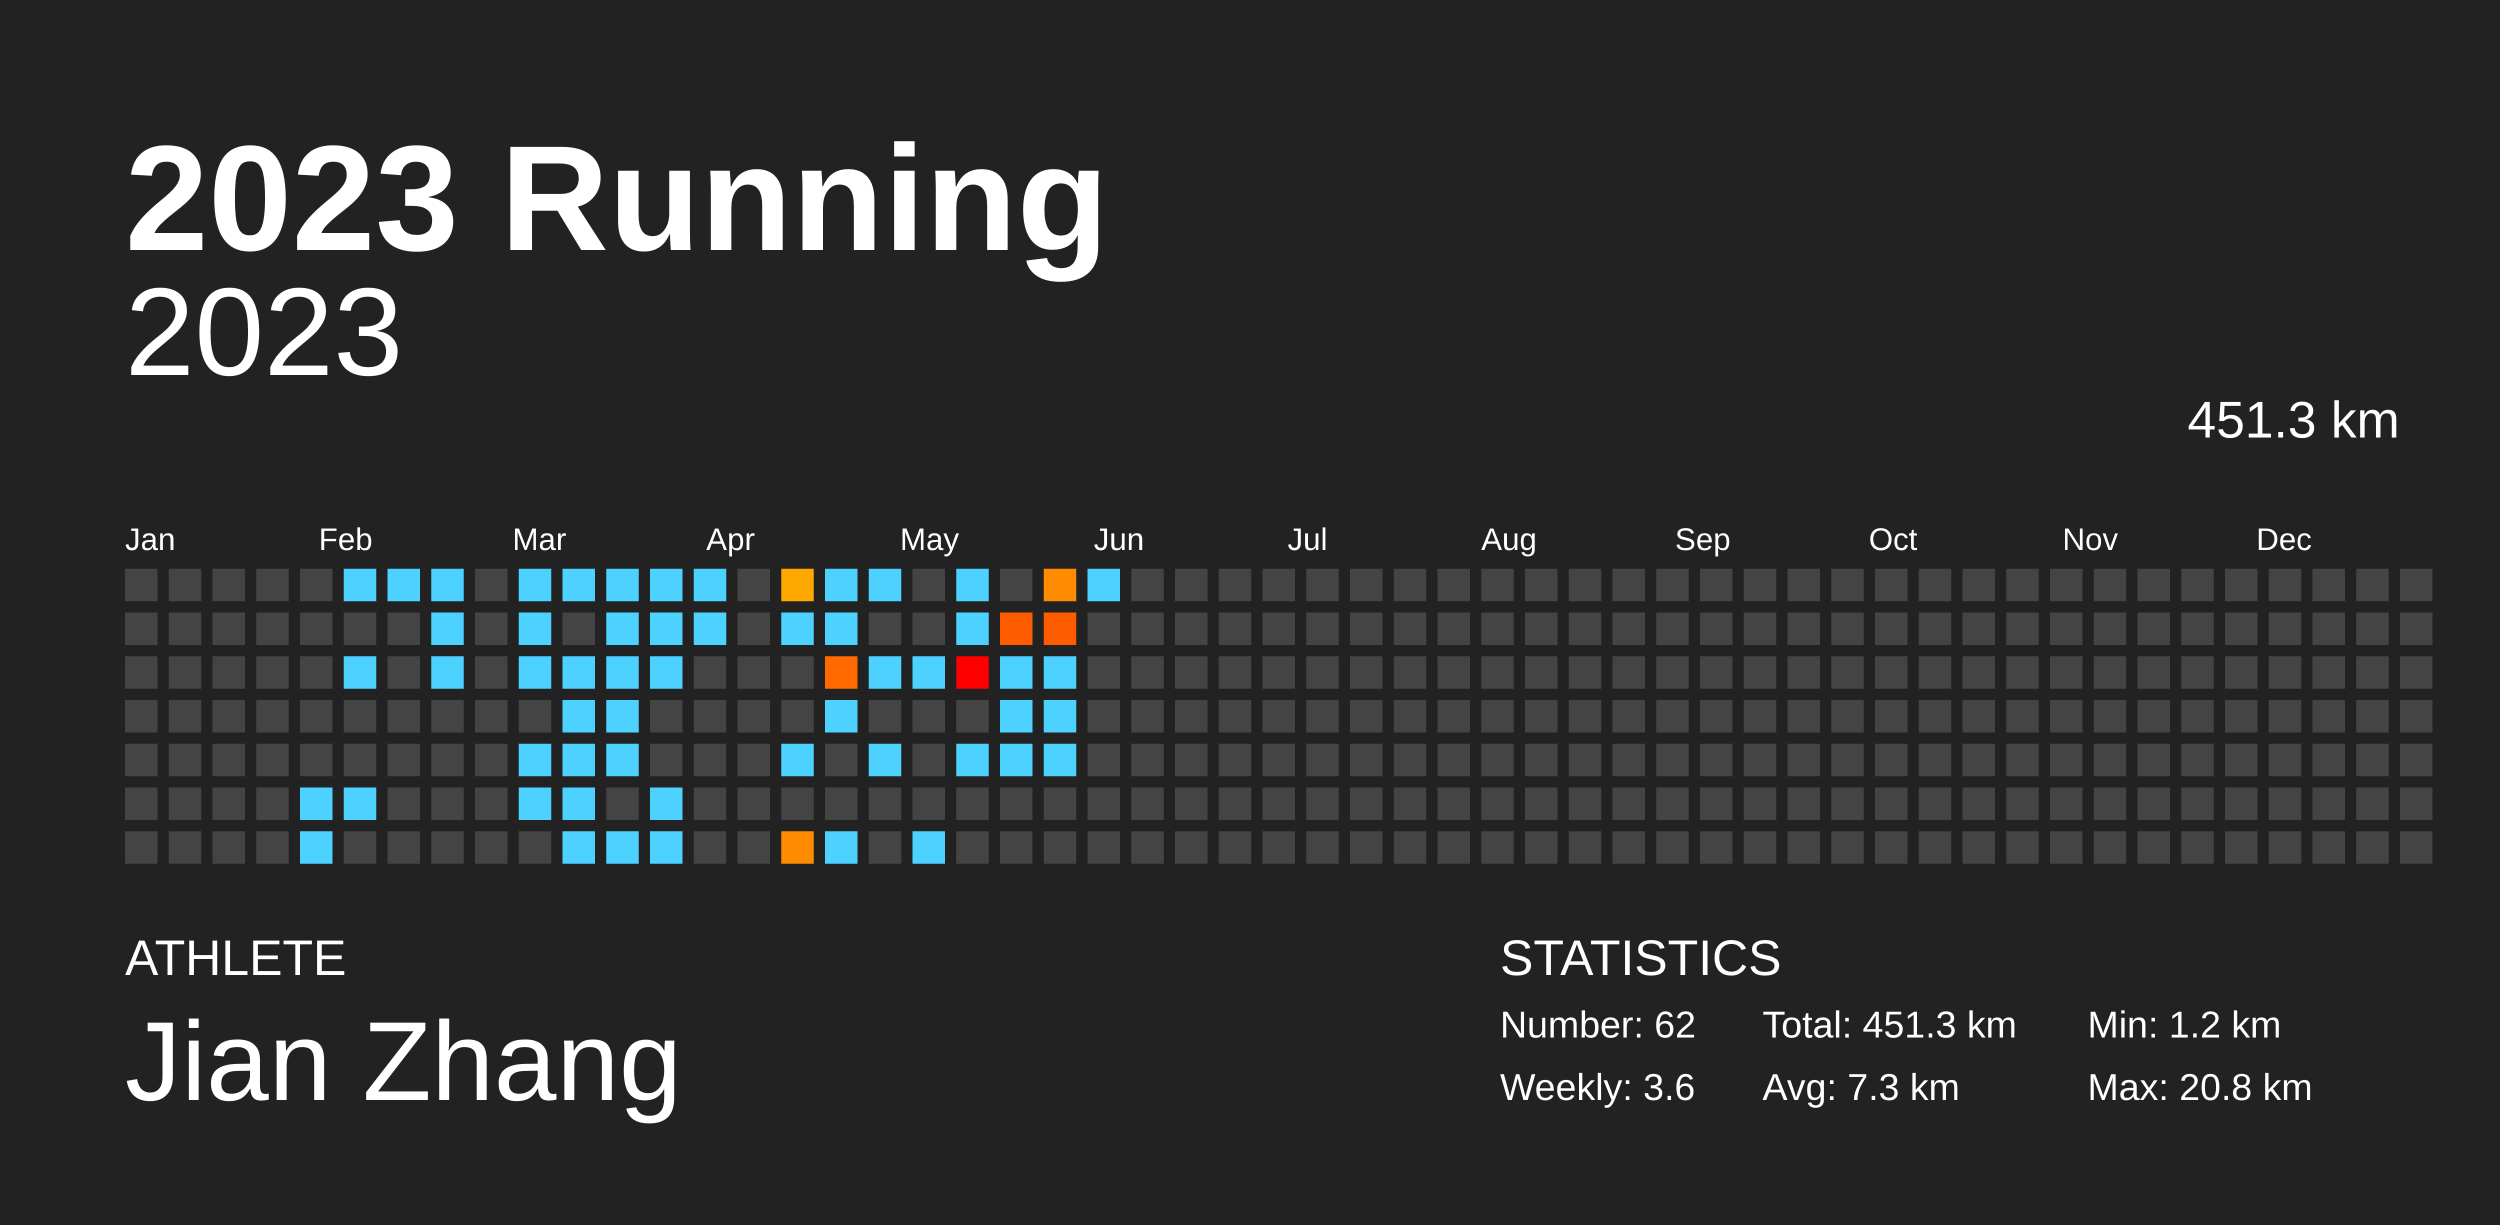
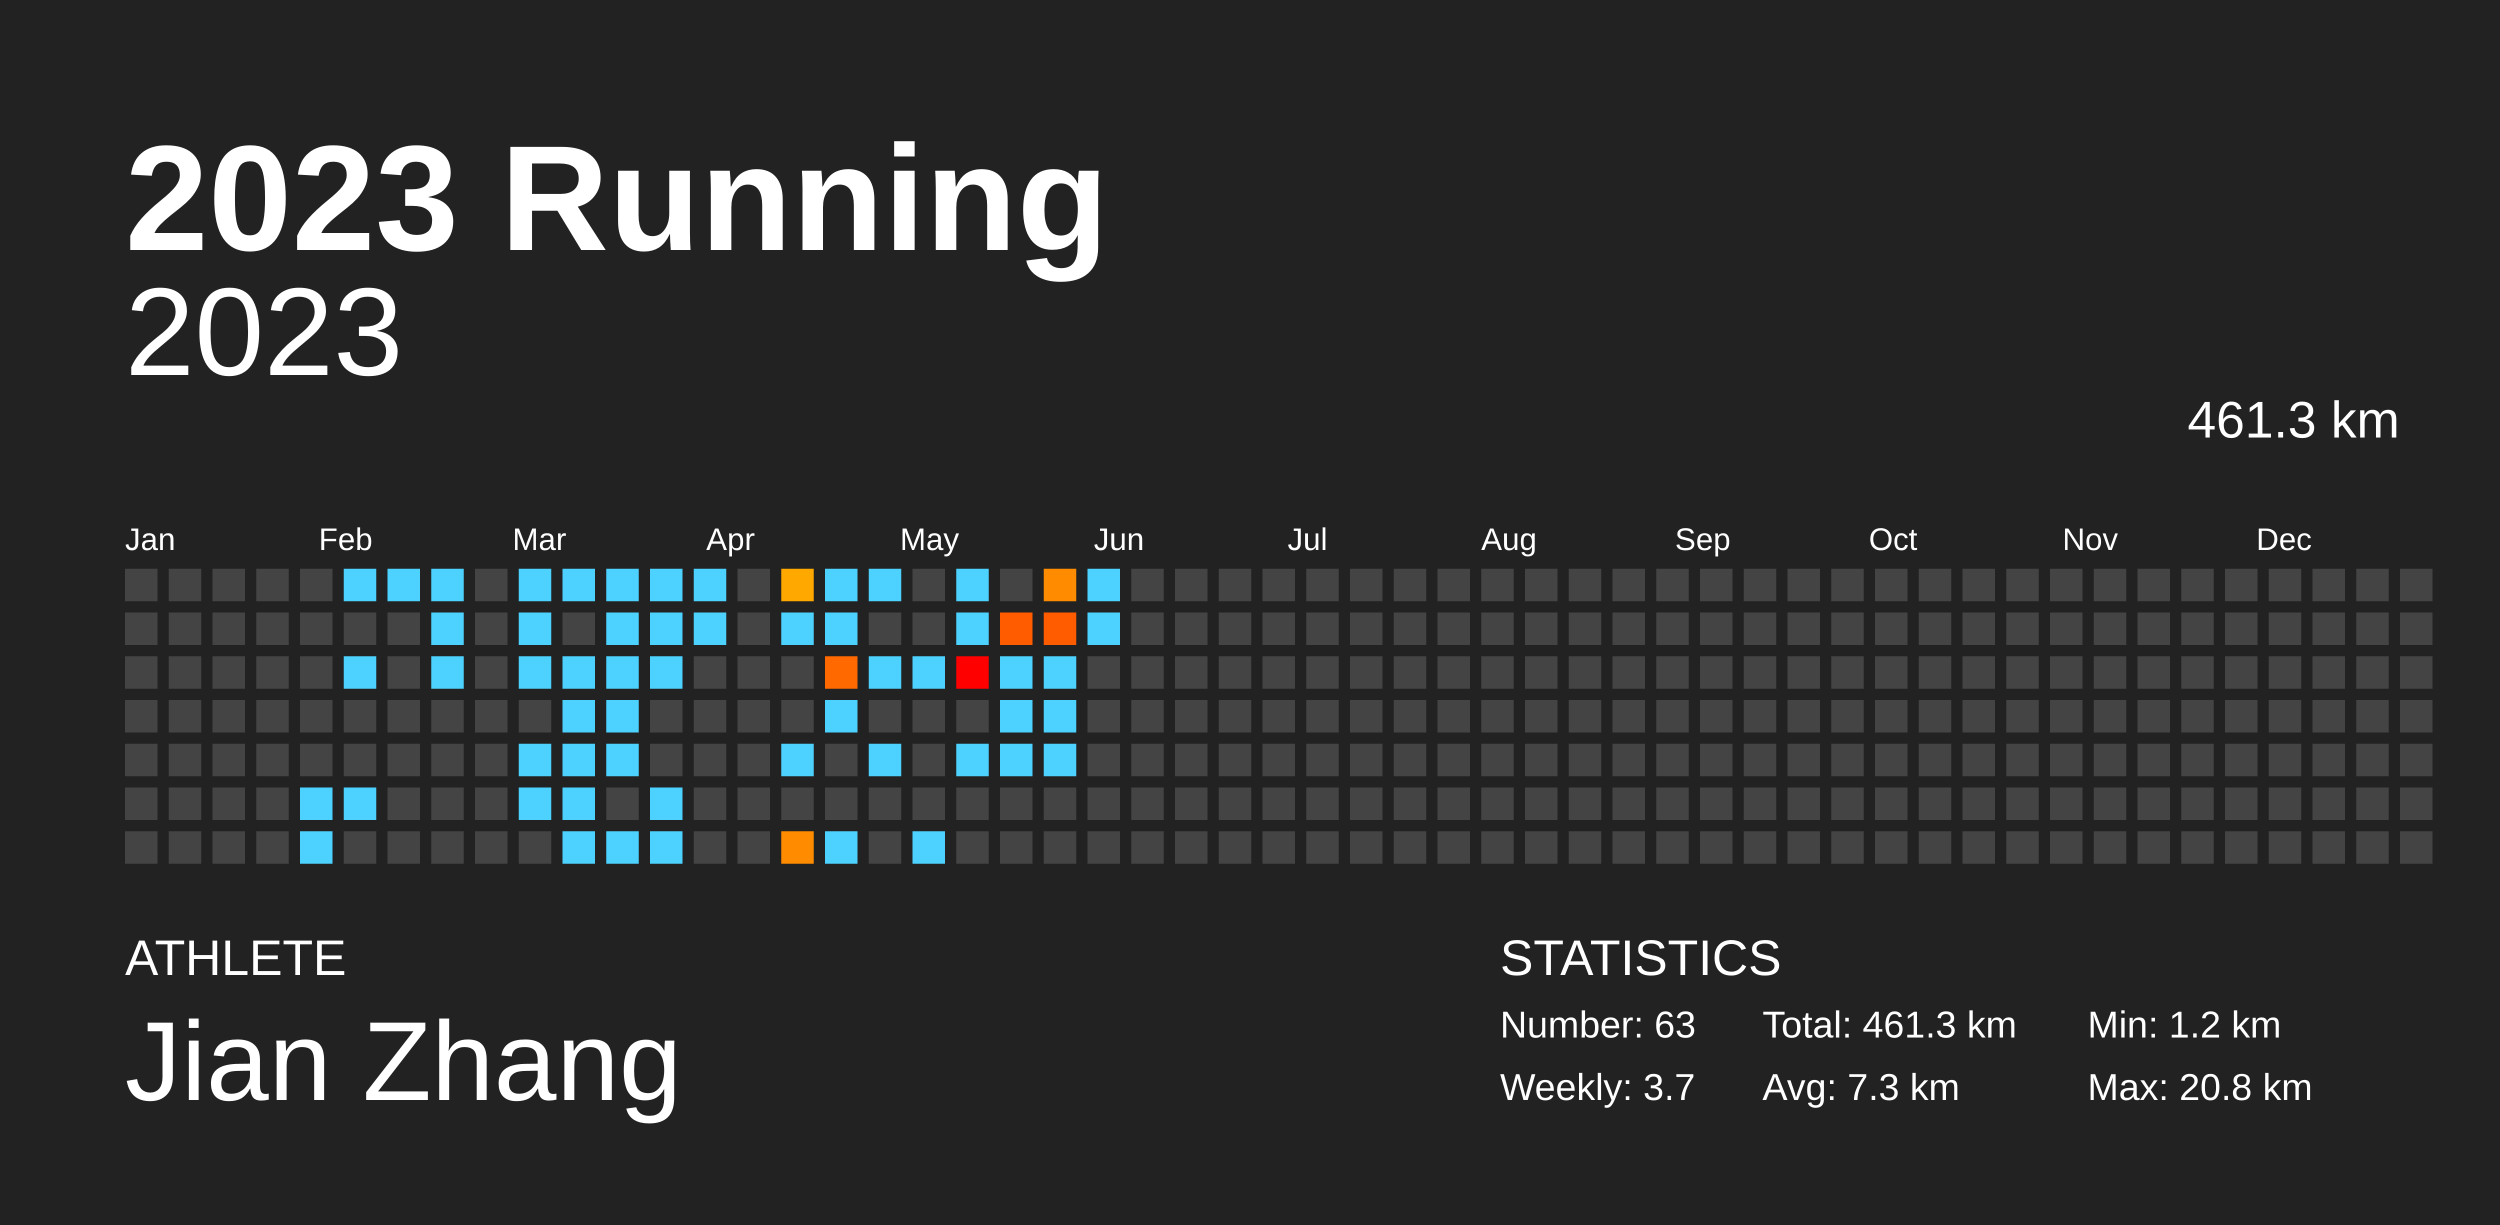
<svg xmlns="http://www.w3.org/2000/svg" baseProfile="full" height="98mm" version="1.1" viewBox="0,0,200,98" width="200mm">
  <defs />
  <rect fill="#222222" height="98" width="200" x="0" y="0" />
  <text fill="#FFFFFF" style="font-size:12px; font-family:Arial; font-weight:bold;" x="10" y="20">2023 Running</text>
  <text fill="#FFFFFF" style="font-size:4px; font-family:Arial" x="10" y="78">ATHLETE</text>
  <text fill="#FFFFFF" style="font-size:9px; font-family:Arial" x="10" y="88">Jian Zhang</text>
  <text fill="#FFFFFF" style="font-size:4px; font-family:Arial" x="120" y="78">STATISTICS</text>
-   <text fill="#FFFFFF" style="font-size:3px; font-family:Arial" x="120" y="83">Number: 62</text>
-   <text fill="#FFFFFF" style="font-size:3px; font-family:Arial" x="120" y="88">Weekly: 3.6</text>
-   <text fill="#FFFFFF" style="font-size:3px; font-family:Arial" x="141" y="83">Total: 451.3 km</text>
+   <text fill="#FFFFFF" style="font-size:3px; font-family:Arial" x="120" y="83">Number: 63</text>
+   <text fill="#FFFFFF" style="font-size:3px; font-family:Arial" x="120" y="88">Weekly: 3.7</text>
+   <text fill="#FFFFFF" style="font-size:3px; font-family:Arial" x="141" y="83">Total: 461.3 km</text>
  <text fill="#FFFFFF" style="font-size:3px; font-family:Arial" x="141" y="88">Avg: 7.3 km</text>
  <text fill="#FFFFFF" style="font-size:3px; font-family:Arial" x="167" y="83">Min: 1.2 km</text>
  <text fill="#FFFFFF" style="font-size:3px; font-family:Arial" x="167" y="88">Max: 20.8 km</text>
  <text alignment-baseline="hanging" fill="#FFFFFF" style="font-size:10.0px; font-family:Arial;" x="10" y="30">2023</text>
-   <text alignment-baseline="hanging" fill="#FFFFFF" style="font-size:4.125px; font-family:Arial;" x="175" y="35">451.3 km</text>
+   <text alignment-baseline="hanging" fill="#FFFFFF" style="font-size:4.125px; font-family:Arial;" x="175" y="35">461.3 km</text>
  <text fill="#FFFFFF" style="font-size:2.5px; font-family:Arial" x="10.0" y="44">Jan</text>
  <text fill="#FFFFFF" style="font-size:2.5px; font-family:Arial" x="25.5" y="44">Feb</text>
  <text fill="#FFFFFF" style="font-size:2.5px; font-family:Arial" x="41.0" y="44">Mar</text>
  <text fill="#FFFFFF" style="font-size:2.5px; font-family:Arial" x="56.5" y="44">Apr</text>
  <text fill="#FFFFFF" style="font-size:2.5px; font-family:Arial" x="72.0" y="44">May</text>
  <text fill="#FFFFFF" style="font-size:2.5px; font-family:Arial" x="87.5" y="44">Jun</text>
  <text fill="#FFFFFF" style="font-size:2.5px; font-family:Arial" x="103.0" y="44">Jul</text>
  <text fill="#FFFFFF" style="font-size:2.5px; font-family:Arial" x="118.5" y="44">Aug</text>
  <text fill="#FFFFFF" style="font-size:2.5px; font-family:Arial" x="134.0" y="44">Sep</text>
  <text fill="#FFFFFF" style="font-size:2.5px; font-family:Arial" x="149.5" y="44">Oct</text>
  <text fill="#FFFFFF" style="font-size:2.5px; font-family:Arial" x="165.0" y="44">Nov</text>
  <text fill="#FFFFFF" style="font-size:2.5px; font-family:Arial" x="180.5" y="44">Dec</text>
  <rect fill="#444444" height="2.6" width="2.6" x="10.0" y="45.5" />
  <rect fill="#444444" height="2.6" width="2.6" x="10.0" y="49.0" />
  <rect fill="#444444" height="2.6" width="2.6" x="10.0" y="52.5" />
  <rect fill="#444444" height="2.6" width="2.6" x="10.0" y="56.0" />
  <rect fill="#444444" height="2.6" width="2.6" x="10.0" y="59.5" />
  <rect fill="#444444" height="2.6" width="2.6" x="10.0" y="63.0" />
  <rect fill="#444444" height="2.6" width="2.6" x="10.0" y="66.5" />
  <rect fill="#444444" height="2.6" width="2.6" x="13.5" y="45.5" />
  <rect fill="#444444" height="2.6" width="2.6" x="13.5" y="49.0" />
  <rect fill="#444444" height="2.6" width="2.6" x="13.5" y="52.5" />
  <rect fill="#444444" height="2.6" width="2.6" x="13.5" y="56.0" />
  <rect fill="#444444" height="2.6" width="2.6" x="13.5" y="59.5" />
  <rect fill="#444444" height="2.6" width="2.6" x="13.5" y="63.0" />
  <rect fill="#444444" height="2.6" width="2.6" x="13.5" y="66.5" />
  <rect fill="#444444" height="2.6" width="2.6" x="17.0" y="45.5" />
  <rect fill="#444444" height="2.6" width="2.6" x="17.0" y="49.0" />
  <rect fill="#444444" height="2.6" width="2.6" x="17.0" y="52.5" />
  <rect fill="#444444" height="2.6" width="2.6" x="17.0" y="56.0" />
  <rect fill="#444444" height="2.6" width="2.6" x="17.0" y="59.5" />
  <rect fill="#444444" height="2.6" width="2.6" x="17.0" y="63.0" />
  <rect fill="#444444" height="2.6" width="2.6" x="17.0" y="66.5" />
  <rect fill="#444444" height="2.6" width="2.6" x="20.5" y="45.5" />
  <rect fill="#444444" height="2.6" width="2.6" x="20.5" y="49.0" />
  <rect fill="#444444" height="2.6" width="2.6" x="20.5" y="52.5" />
  <rect fill="#444444" height="2.6" width="2.6" x="20.5" y="56.0" />
  <rect fill="#444444" height="2.6" width="2.6" x="20.5" y="59.5" />
  <rect fill="#444444" height="2.6" width="2.6" x="20.5" y="63.0" />
  <rect fill="#444444" height="2.6" width="2.6" x="20.5" y="66.5" />
  <rect fill="#444444" height="2.6" width="2.6" x="24.0" y="45.5" />
  <rect fill="#444444" height="2.6" width="2.6" x="24.0" y="49.0" />
  <rect fill="#444444" height="2.6" width="2.6" x="24.0" y="52.5" />
  <rect fill="#444444" height="2.6" width="2.6" x="24.0" y="56.0" />
  <rect fill="#444444" height="2.6" width="2.6" x="24.0" y="59.5" />
  <rect fill="#4dd2ff" height="2.6" width="2.6" x="24.0" y="63.0" />
  <rect fill="#4dd2ff" height="2.6" width="2.6" x="24.0" y="66.5" />
  <rect fill="#4dd2ff" height="2.6" width="2.6" x="27.5" y="45.5" />
  <rect fill="#444444" height="2.6" width="2.6" x="27.5" y="49.0" />
  <rect fill="#4dd2ff" height="2.6" width="2.6" x="27.5" y="52.5" />
  <rect fill="#444444" height="2.6" width="2.6" x="27.5" y="56.0" />
  <rect fill="#444444" height="2.6" width="2.6" x="27.5" y="59.5" />
  <rect fill="#4dd2ff" height="2.6" width="2.6" x="27.5" y="63.0" />
  <rect fill="#444444" height="2.6" width="2.6" x="27.5" y="66.5" />
  <rect fill="#4dd2ff" height="2.6" width="2.6" x="31.0" y="45.5" />
  <rect fill="#444444" height="2.6" width="2.6" x="31.0" y="49.0" />
  <rect fill="#444444" height="2.6" width="2.6" x="31.0" y="52.5" />
  <rect fill="#444444" height="2.6" width="2.6" x="31.0" y="56.0" />
  <rect fill="#444444" height="2.6" width="2.6" x="31.0" y="59.5" />
  <rect fill="#444444" height="2.6" width="2.6" x="31.0" y="63.0" />
  <rect fill="#444444" height="2.6" width="2.6" x="31.0" y="66.5" />
  <rect fill="#4dd2ff" height="2.6" width="2.6" x="34.5" y="45.5" />
  <rect fill="#4dd2ff" height="2.6" width="2.6" x="34.5" y="49.0" />
  <rect fill="#4dd2ff" height="2.6" width="2.6" x="34.5" y="52.5" />
  <rect fill="#444444" height="2.6" width="2.6" x="34.5" y="56.0" />
  <rect fill="#444444" height="2.6" width="2.6" x="34.5" y="59.5" />
  <rect fill="#444444" height="2.6" width="2.6" x="34.5" y="63.0" />
  <rect fill="#444444" height="2.6" width="2.6" x="34.5" y="66.5" />
  <rect fill="#444444" height="2.6" width="2.6" x="38.0" y="45.5" />
  <rect fill="#444444" height="2.6" width="2.6" x="38.0" y="49.0" />
  <rect fill="#444444" height="2.6" width="2.6" x="38.0" y="52.5" />
  <rect fill="#444444" height="2.6" width="2.6" x="38.0" y="56.0" />
  <rect fill="#444444" height="2.6" width="2.6" x="38.0" y="59.5" />
  <rect fill="#444444" height="2.6" width="2.6" x="38.0" y="63.0" />
  <rect fill="#444444" height="2.6" width="2.6" x="38.0" y="66.5" />
  <rect fill="#4dd2ff" height="2.6" width="2.6" x="41.5" y="45.5" />
  <rect fill="#4dd2ff" height="2.6" width="2.6" x="41.5" y="49.0" />
  <rect fill="#4dd2ff" height="2.6" width="2.6" x="41.5" y="52.5" />
  <rect fill="#444444" height="2.6" width="2.6" x="41.5" y="56.0" />
  <rect fill="#4dd2ff" height="2.6" width="2.6" x="41.5" y="59.5" />
  <rect fill="#4dd2ff" height="2.6" width="2.6" x="41.5" y="63.0" />
  <rect fill="#444444" height="2.6" width="2.6" x="41.5" y="66.5" />
  <rect fill="#4dd2ff" height="2.6" width="2.6" x="45.0" y="45.5" />
  <rect fill="#444444" height="2.6" width="2.6" x="45.0" y="49.0" />
  <rect fill="#4dd2ff" height="2.6" width="2.6" x="45.0" y="52.5" />
  <rect fill="#4dd2ff" height="2.6" width="2.6" x="45.0" y="56.0" />
  <rect fill="#4dd2ff" height="2.6" width="2.6" x="45.0" y="59.5" />
  <rect fill="#4dd2ff" height="2.6" width="2.6" x="45.0" y="63.0" />
  <rect fill="#4dd2ff" height="2.6" width="2.6" x="45.0" y="66.5" />
  <rect fill="#4dd2ff" height="2.6" width="2.6" x="48.5" y="45.5" />
  <rect fill="#4dd2ff" height="2.6" width="2.6" x="48.5" y="49.0" />
  <rect fill="#4dd2ff" height="2.6" width="2.6" x="48.5" y="52.5" />
  <rect fill="#4dd2ff" height="2.6" width="2.6" x="48.5" y="56.0" />
  <rect fill="#4dd2ff" height="2.6" width="2.6" x="48.5" y="59.5" />
  <rect fill="#444444" height="2.6" width="2.6" x="48.5" y="63.0" />
  <rect fill="#4dd2ff" height="2.6" width="2.6" x="48.5" y="66.5" />
  <rect fill="#4dd2ff" height="2.6" width="2.6" x="52.0" y="45.5" />
  <rect fill="#4dd2ff" height="2.6" width="2.6" x="52.0" y="49.0" />
  <rect fill="#4dd2ff" height="2.6" width="2.6" x="52.0" y="52.5" />
  <rect fill="#444444" height="2.6" width="2.6" x="52.0" y="56.0" />
  <rect fill="#444444" height="2.6" width="2.6" x="52.0" y="59.5" />
  <rect fill="#4dd2ff" height="2.6" width="2.6" x="52.0" y="63.0" />
  <rect fill="#4dd2ff" height="2.6" width="2.6" x="52.0" y="66.5" />
  <rect fill="#4dd2ff" height="2.6" width="2.6" x="55.5" y="45.5" />
  <rect fill="#4dd2ff" height="2.6" width="2.6" x="55.5" y="49.0" />
  <rect fill="#444444" height="2.6" width="2.6" x="55.5" y="52.5" />
  <rect fill="#444444" height="2.6" width="2.6" x="55.5" y="56.0" />
  <rect fill="#444444" height="2.6" width="2.6" x="55.5" y="59.5" />
  <rect fill="#444444" height="2.6" width="2.6" x="55.5" y="63.0" />
  <rect fill="#444444" height="2.6" width="2.6" x="55.5" y="66.5" />
  <rect fill="#444444" height="2.6" width="2.6" x="59.0" y="45.5" />
  <rect fill="#444444" height="2.6" width="2.6" x="59.0" y="49.0" />
  <rect fill="#444444" height="2.6" width="2.6" x="59.0" y="52.5" />
  <rect fill="#444444" height="2.6" width="2.6" x="59.0" y="56.0" />
  <rect fill="#444444" height="2.6" width="2.6" x="59.0" y="59.5" />
  <rect fill="#444444" height="2.6" width="2.6" x="59.0" y="63.0" />
  <rect fill="#444444" height="2.6" width="2.6" x="59.0" y="66.5" />
  <rect fill="#ffa800" height="2.6" width="2.6" x="62.5" y="45.5" />
  <rect fill="#4dd2ff" height="2.6" width="2.6" x="62.5" y="49.0" />
  <rect fill="#444444" height="2.6" width="2.6" x="62.5" y="52.5" />
  <rect fill="#444444" height="2.6" width="2.6" x="62.5" y="56.0" />
  <rect fill="#4dd2ff" height="2.6" width="2.6" x="62.5" y="59.5" />
  <rect fill="#444444" height="2.6" width="2.6" x="62.5" y="63.0" />
  <rect fill="#ff8c00" height="2.6" width="2.6" x="62.5" y="66.5" />
  <rect fill="#4dd2ff" height="2.6" width="2.6" x="66.0" y="45.5" />
  <rect fill="#4dd2ff" height="2.6" width="2.6" x="66.0" y="49.0" />
  <rect fill="#ff6900" height="2.6" width="2.6" x="66.0" y="52.5" />
  <rect fill="#4dd2ff" height="2.6" width="2.6" x="66.0" y="56.0" />
  <rect fill="#444444" height="2.6" width="2.6" x="66.0" y="59.5" />
  <rect fill="#444444" height="2.6" width="2.6" x="66.0" y="63.0" />
  <rect fill="#4dd2ff" height="2.6" width="2.6" x="66.0" y="66.5" />
  <rect fill="#4dd2ff" height="2.6" width="2.6" x="69.5" y="45.5" />
  <rect fill="#444444" height="2.6" width="2.6" x="69.5" y="49.0" />
  <rect fill="#4dd2ff" height="2.6" width="2.6" x="69.5" y="52.5" />
  <rect fill="#444444" height="2.6" width="2.6" x="69.5" y="56.0" />
  <rect fill="#4dd2ff" height="2.6" width="2.6" x="69.5" y="59.5" />
  <rect fill="#444444" height="2.6" width="2.6" x="69.5" y="63.0" />
  <rect fill="#444444" height="2.6" width="2.6" x="69.5" y="66.5" />
  <rect fill="#444444" height="2.6" width="2.6" x="73.0" y="45.5" />
  <rect fill="#444444" height="2.6" width="2.6" x="73.0" y="49.0" />
  <rect fill="#4dd2ff" height="2.6" width="2.6" x="73.0" y="52.5" />
  <rect fill="#444444" height="2.6" width="2.6" x="73.0" y="56.0" />
  <rect fill="#444444" height="2.6" width="2.6" x="73.0" y="59.5" />
  <rect fill="#444444" height="2.6" width="2.6" x="73.0" y="63.0" />
  <rect fill="#4dd2ff" height="2.6" width="2.6" x="73.0" y="66.5" />
  <rect fill="#4dd2ff" height="2.6" width="2.6" x="76.5" y="45.5" />
  <rect fill="#4dd2ff" height="2.6" width="2.6" x="76.5" y="49.0" />
  <rect fill="red" height="2.6" width="2.6" x="76.5" y="52.5" />
  <rect fill="#444444" height="2.6" width="2.6" x="76.5" y="56.0" />
  <rect fill="#4dd2ff" height="2.6" width="2.6" x="76.5" y="59.5" />
  <rect fill="#444444" height="2.6" width="2.6" x="76.5" y="63.0" />
  <rect fill="#444444" height="2.6" width="2.6" x="76.5" y="66.5" />
  <rect fill="#444444" height="2.6" width="2.6" x="80.0" y="45.5" />
  <rect fill="#ff5c00" height="2.6" width="2.6" x="80.0" y="49.0" />
  <rect fill="#4dd2ff" height="2.6" width="2.6" x="80.0" y="52.5" />
  <rect fill="#4dd2ff" height="2.6" width="2.6" x="80.0" y="56.0" />
  <rect fill="#4dd2ff" height="2.6" width="2.6" x="80.0" y="59.5" />
  <rect fill="#444444" height="2.6" width="2.6" x="80.0" y="63.0" />
  <rect fill="#444444" height="2.6" width="2.6" x="80.0" y="66.5" />
  <rect fill="#ff8b00" height="2.6" width="2.6" x="83.5" y="45.5" />
  <rect fill="#ff5c00" height="2.6" width="2.6" x="83.5" y="49.0" />
  <rect fill="#4dd2ff" height="2.6" width="2.6" x="83.5" y="52.5" />
  <rect fill="#4dd2ff" height="2.6" width="2.6" x="83.5" y="56.0" />
  <rect fill="#4dd2ff" height="2.6" width="2.6" x="83.5" y="59.5" />
  <rect fill="#444444" height="2.6" width="2.6" x="83.5" y="63.0" />
  <rect fill="#444444" height="2.6" width="2.6" x="83.5" y="66.5" />
  <rect fill="#4dd2ff" height="2.6" width="2.6" x="87.0" y="45.5" />
-   <rect fill="#444444" height="2.6" width="2.6" x="87.0" y="49.0" />
+   <rect fill="#4dd2ff" height="2.6" width="2.6" x="87.0" y="49.0" />
  <rect fill="#444444" height="2.6" width="2.6" x="87.0" y="52.5" />
  <rect fill="#444444" height="2.6" width="2.6" x="87.0" y="56.0" />
  <rect fill="#444444" height="2.6" width="2.6" x="87.0" y="59.5" />
  <rect fill="#444444" height="2.6" width="2.6" x="87.0" y="63.0" />
  <rect fill="#444444" height="2.6" width="2.6" x="87.0" y="66.5" />
  <rect fill="#444444" height="2.6" width="2.6" x="90.5" y="45.5" />
  <rect fill="#444444" height="2.6" width="2.6" x="90.5" y="49.0" />
  <rect fill="#444444" height="2.6" width="2.6" x="90.5" y="52.5" />
  <rect fill="#444444" height="2.6" width="2.6" x="90.5" y="56.0" />
  <rect fill="#444444" height="2.6" width="2.6" x="90.5" y="59.5" />
  <rect fill="#444444" height="2.6" width="2.6" x="90.5" y="63.0" />
  <rect fill="#444444" height="2.6" width="2.6" x="90.5" y="66.5" />
  <rect fill="#444444" height="2.6" width="2.6" x="94.0" y="45.5" />
  <rect fill="#444444" height="2.6" width="2.6" x="94.0" y="49.0" />
  <rect fill="#444444" height="2.6" width="2.6" x="94.0" y="52.5" />
  <rect fill="#444444" height="2.6" width="2.6" x="94.0" y="56.0" />
  <rect fill="#444444" height="2.6" width="2.6" x="94.0" y="59.5" />
  <rect fill="#444444" height="2.6" width="2.6" x="94.0" y="63.0" />
  <rect fill="#444444" height="2.6" width="2.6" x="94.0" y="66.5" />
  <rect fill="#444444" height="2.6" width="2.6" x="97.5" y="45.5" />
  <rect fill="#444444" height="2.6" width="2.6" x="97.5" y="49.0" />
  <rect fill="#444444" height="2.6" width="2.6" x="97.5" y="52.5" />
  <rect fill="#444444" height="2.6" width="2.6" x="97.5" y="56.0" />
  <rect fill="#444444" height="2.6" width="2.6" x="97.5" y="59.5" />
  <rect fill="#444444" height="2.6" width="2.6" x="97.5" y="63.0" />
  <rect fill="#444444" height="2.6" width="2.6" x="97.5" y="66.5" />
  <rect fill="#444444" height="2.6" width="2.6" x="101.0" y="45.5" />
  <rect fill="#444444" height="2.6" width="2.6" x="101.0" y="49.0" />
  <rect fill="#444444" height="2.6" width="2.6" x="101.0" y="52.5" />
  <rect fill="#444444" height="2.6" width="2.6" x="101.0" y="56.0" />
  <rect fill="#444444" height="2.6" width="2.6" x="101.0" y="59.5" />
  <rect fill="#444444" height="2.6" width="2.6" x="101.0" y="63.0" />
  <rect fill="#444444" height="2.6" width="2.6" x="101.0" y="66.5" />
  <rect fill="#444444" height="2.6" width="2.6" x="104.5" y="45.5" />
  <rect fill="#444444" height="2.6" width="2.6" x="104.5" y="49.0" />
  <rect fill="#444444" height="2.6" width="2.6" x="104.5" y="52.5" />
  <rect fill="#444444" height="2.6" width="2.6" x="104.5" y="56.0" />
  <rect fill="#444444" height="2.6" width="2.6" x="104.5" y="59.5" />
  <rect fill="#444444" height="2.6" width="2.6" x="104.5" y="63.0" />
  <rect fill="#444444" height="2.6" width="2.6" x="104.5" y="66.5" />
  <rect fill="#444444" height="2.6" width="2.6" x="108.0" y="45.5" />
  <rect fill="#444444" height="2.6" width="2.6" x="108.0" y="49.0" />
  <rect fill="#444444" height="2.6" width="2.6" x="108.0" y="52.5" />
  <rect fill="#444444" height="2.6" width="2.6" x="108.0" y="56.0" />
  <rect fill="#444444" height="2.6" width="2.6" x="108.0" y="59.5" />
  <rect fill="#444444" height="2.6" width="2.6" x="108.0" y="63.0" />
  <rect fill="#444444" height="2.6" width="2.6" x="108.0" y="66.5" />
  <rect fill="#444444" height="2.6" width="2.6" x="111.5" y="45.5" />
  <rect fill="#444444" height="2.6" width="2.6" x="111.5" y="49.0" />
  <rect fill="#444444" height="2.6" width="2.6" x="111.5" y="52.5" />
  <rect fill="#444444" height="2.6" width="2.6" x="111.5" y="56.0" />
  <rect fill="#444444" height="2.6" width="2.6" x="111.5" y="59.5" />
  <rect fill="#444444" height="2.6" width="2.6" x="111.5" y="63.0" />
  <rect fill="#444444" height="2.6" width="2.6" x="111.5" y="66.5" />
  <rect fill="#444444" height="2.6" width="2.6" x="115.0" y="45.5" />
  <rect fill="#444444" height="2.6" width="2.6" x="115.0" y="49.0" />
  <rect fill="#444444" height="2.6" width="2.6" x="115.0" y="52.5" />
  <rect fill="#444444" height="2.6" width="2.6" x="115.0" y="56.0" />
  <rect fill="#444444" height="2.6" width="2.6" x="115.0" y="59.5" />
  <rect fill="#444444" height="2.6" width="2.6" x="115.0" y="63.0" />
  <rect fill="#444444" height="2.6" width="2.6" x="115.0" y="66.5" />
  <rect fill="#444444" height="2.6" width="2.6" x="118.5" y="45.5" />
  <rect fill="#444444" height="2.6" width="2.6" x="118.5" y="49.0" />
  <rect fill="#444444" height="2.6" width="2.6" x="118.5" y="52.5" />
  <rect fill="#444444" height="2.6" width="2.6" x="118.5" y="56.0" />
  <rect fill="#444444" height="2.6" width="2.6" x="118.5" y="59.5" />
  <rect fill="#444444" height="2.6" width="2.6" x="118.5" y="63.0" />
  <rect fill="#444444" height="2.6" width="2.6" x="118.5" y="66.5" />
  <rect fill="#444444" height="2.6" width="2.6" x="122.0" y="45.5" />
  <rect fill="#444444" height="2.6" width="2.6" x="122.0" y="49.0" />
  <rect fill="#444444" height="2.6" width="2.6" x="122.0" y="52.5" />
  <rect fill="#444444" height="2.6" width="2.6" x="122.0" y="56.0" />
  <rect fill="#444444" height="2.6" width="2.6" x="122.0" y="59.5" />
  <rect fill="#444444" height="2.6" width="2.6" x="122.0" y="63.0" />
  <rect fill="#444444" height="2.6" width="2.6" x="122.0" y="66.5" />
  <rect fill="#444444" height="2.6" width="2.6" x="125.5" y="45.5" />
  <rect fill="#444444" height="2.6" width="2.6" x="125.5" y="49.0" />
  <rect fill="#444444" height="2.6" width="2.6" x="125.5" y="52.5" />
  <rect fill="#444444" height="2.6" width="2.6" x="125.5" y="56.0" />
  <rect fill="#444444" height="2.6" width="2.6" x="125.5" y="59.5" />
  <rect fill="#444444" height="2.6" width="2.6" x="125.5" y="63.0" />
  <rect fill="#444444" height="2.6" width="2.6" x="125.5" y="66.5" />
  <rect fill="#444444" height="2.6" width="2.6" x="129.0" y="45.5" />
  <rect fill="#444444" height="2.6" width="2.6" x="129.0" y="49.0" />
  <rect fill="#444444" height="2.6" width="2.6" x="129.0" y="52.5" />
  <rect fill="#444444" height="2.6" width="2.6" x="129.0" y="56.0" />
  <rect fill="#444444" height="2.6" width="2.6" x="129.0" y="59.5" />
  <rect fill="#444444" height="2.6" width="2.6" x="129.0" y="63.0" />
  <rect fill="#444444" height="2.6" width="2.6" x="129.0" y="66.5" />
  <rect fill="#444444" height="2.6" width="2.6" x="132.5" y="45.5" />
  <rect fill="#444444" height="2.6" width="2.6" x="132.5" y="49.0" />
  <rect fill="#444444" height="2.6" width="2.6" x="132.5" y="52.5" />
  <rect fill="#444444" height="2.6" width="2.6" x="132.5" y="56.0" />
  <rect fill="#444444" height="2.6" width="2.6" x="132.5" y="59.5" />
  <rect fill="#444444" height="2.6" width="2.6" x="132.5" y="63.0" />
  <rect fill="#444444" height="2.6" width="2.6" x="132.5" y="66.5" />
  <rect fill="#444444" height="2.6" width="2.6" x="136.0" y="45.5" />
  <rect fill="#444444" height="2.6" width="2.6" x="136.0" y="49.0" />
  <rect fill="#444444" height="2.6" width="2.6" x="136.0" y="52.5" />
  <rect fill="#444444" height="2.6" width="2.6" x="136.0" y="56.0" />
  <rect fill="#444444" height="2.6" width="2.6" x="136.0" y="59.5" />
  <rect fill="#444444" height="2.6" width="2.6" x="136.0" y="63.0" />
  <rect fill="#444444" height="2.6" width="2.6" x="136.0" y="66.5" />
  <rect fill="#444444" height="2.6" width="2.6" x="139.5" y="45.5" />
  <rect fill="#444444" height="2.6" width="2.6" x="139.5" y="49.0" />
  <rect fill="#444444" height="2.6" width="2.6" x="139.5" y="52.5" />
  <rect fill="#444444" height="2.6" width="2.6" x="139.5" y="56.0" />
  <rect fill="#444444" height="2.6" width="2.6" x="139.5" y="59.5" />
  <rect fill="#444444" height="2.6" width="2.6" x="139.5" y="63.0" />
  <rect fill="#444444" height="2.6" width="2.6" x="139.5" y="66.5" />
  <rect fill="#444444" height="2.6" width="2.6" x="143.0" y="45.5" />
  <rect fill="#444444" height="2.6" width="2.6" x="143.0" y="49.0" />
  <rect fill="#444444" height="2.6" width="2.6" x="143.0" y="52.5" />
  <rect fill="#444444" height="2.6" width="2.6" x="143.0" y="56.0" />
  <rect fill="#444444" height="2.6" width="2.6" x="143.0" y="59.5" />
  <rect fill="#444444" height="2.6" width="2.6" x="143.0" y="63.0" />
  <rect fill="#444444" height="2.6" width="2.6" x="143.0" y="66.5" />
  <rect fill="#444444" height="2.6" width="2.6" x="146.5" y="45.5" />
  <rect fill="#444444" height="2.6" width="2.6" x="146.5" y="49.0" />
  <rect fill="#444444" height="2.6" width="2.6" x="146.5" y="52.5" />
  <rect fill="#444444" height="2.6" width="2.6" x="146.5" y="56.0" />
  <rect fill="#444444" height="2.6" width="2.6" x="146.5" y="59.5" />
  <rect fill="#444444" height="2.6" width="2.6" x="146.5" y="63.0" />
  <rect fill="#444444" height="2.6" width="2.6" x="146.5" y="66.5" />
  <rect fill="#444444" height="2.6" width="2.6" x="150.0" y="45.5" />
  <rect fill="#444444" height="2.6" width="2.6" x="150.0" y="49.0" />
  <rect fill="#444444" height="2.6" width="2.6" x="150.0" y="52.5" />
  <rect fill="#444444" height="2.6" width="2.6" x="150.0" y="56.0" />
  <rect fill="#444444" height="2.6" width="2.6" x="150.0" y="59.5" />
  <rect fill="#444444" height="2.6" width="2.6" x="150.0" y="63.0" />
  <rect fill="#444444" height="2.6" width="2.6" x="150.0" y="66.5" />
  <rect fill="#444444" height="2.6" width="2.6" x="153.5" y="45.5" />
  <rect fill="#444444" height="2.6" width="2.6" x="153.5" y="49.0" />
  <rect fill="#444444" height="2.6" width="2.6" x="153.5" y="52.5" />
  <rect fill="#444444" height="2.6" width="2.6" x="153.5" y="56.0" />
  <rect fill="#444444" height="2.6" width="2.6" x="153.5" y="59.5" />
  <rect fill="#444444" height="2.6" width="2.6" x="153.5" y="63.0" />
  <rect fill="#444444" height="2.6" width="2.6" x="153.5" y="66.5" />
  <rect fill="#444444" height="2.6" width="2.6" x="157.0" y="45.5" />
  <rect fill="#444444" height="2.6" width="2.6" x="157.0" y="49.0" />
  <rect fill="#444444" height="2.6" width="2.6" x="157.0" y="52.5" />
  <rect fill="#444444" height="2.6" width="2.6" x="157.0" y="56.0" />
  <rect fill="#444444" height="2.6" width="2.6" x="157.0" y="59.5" />
  <rect fill="#444444" height="2.6" width="2.6" x="157.0" y="63.0" />
  <rect fill="#444444" height="2.6" width="2.6" x="157.0" y="66.5" />
  <rect fill="#444444" height="2.6" width="2.6" x="160.5" y="45.5" />
  <rect fill="#444444" height="2.6" width="2.6" x="160.5" y="49.0" />
  <rect fill="#444444" height="2.6" width="2.6" x="160.5" y="52.5" />
  <rect fill="#444444" height="2.6" width="2.6" x="160.5" y="56.0" />
  <rect fill="#444444" height="2.6" width="2.6" x="160.5" y="59.5" />
  <rect fill="#444444" height="2.6" width="2.6" x="160.5" y="63.0" />
  <rect fill="#444444" height="2.6" width="2.6" x="160.5" y="66.5" />
  <rect fill="#444444" height="2.6" width="2.6" x="164.0" y="45.5" />
  <rect fill="#444444" height="2.6" width="2.6" x="164.0" y="49.0" />
  <rect fill="#444444" height="2.6" width="2.6" x="164.0" y="52.5" />
  <rect fill="#444444" height="2.6" width="2.6" x="164.0" y="56.0" />
  <rect fill="#444444" height="2.6" width="2.6" x="164.0" y="59.5" />
  <rect fill="#444444" height="2.6" width="2.6" x="164.0" y="63.0" />
  <rect fill="#444444" height="2.6" width="2.6" x="164.0" y="66.5" />
  <rect fill="#444444" height="2.6" width="2.6" x="167.5" y="45.5" />
  <rect fill="#444444" height="2.6" width="2.6" x="167.5" y="49.0" />
  <rect fill="#444444" height="2.6" width="2.6" x="167.5" y="52.5" />
  <rect fill="#444444" height="2.6" width="2.6" x="167.5" y="56.0" />
  <rect fill="#444444" height="2.6" width="2.6" x="167.5" y="59.5" />
  <rect fill="#444444" height="2.6" width="2.6" x="167.5" y="63.0" />
  <rect fill="#444444" height="2.6" width="2.6" x="167.5" y="66.5" />
  <rect fill="#444444" height="2.6" width="2.6" x="171.0" y="45.5" />
  <rect fill="#444444" height="2.6" width="2.6" x="171.0" y="49.0" />
  <rect fill="#444444" height="2.6" width="2.6" x="171.0" y="52.5" />
  <rect fill="#444444" height="2.6" width="2.6" x="171.0" y="56.0" />
  <rect fill="#444444" height="2.6" width="2.6" x="171.0" y="59.5" />
  <rect fill="#444444" height="2.6" width="2.6" x="171.0" y="63.0" />
  <rect fill="#444444" height="2.6" width="2.6" x="171.0" y="66.5" />
  <rect fill="#444444" height="2.6" width="2.6" x="174.5" y="45.5" />
  <rect fill="#444444" height="2.6" width="2.6" x="174.5" y="49.0" />
  <rect fill="#444444" height="2.6" width="2.6" x="174.5" y="52.5" />
  <rect fill="#444444" height="2.6" width="2.6" x="174.5" y="56.0" />
  <rect fill="#444444" height="2.6" width="2.6" x="174.5" y="59.5" />
  <rect fill="#444444" height="2.6" width="2.6" x="174.5" y="63.0" />
  <rect fill="#444444" height="2.6" width="2.6" x="174.5" y="66.5" />
  <rect fill="#444444" height="2.6" width="2.6" x="178.0" y="45.5" />
  <rect fill="#444444" height="2.6" width="2.6" x="178.0" y="49.0" />
  <rect fill="#444444" height="2.6" width="2.6" x="178.0" y="52.5" />
  <rect fill="#444444" height="2.6" width="2.6" x="178.0" y="56.0" />
  <rect fill="#444444" height="2.6" width="2.6" x="178.0" y="59.5" />
  <rect fill="#444444" height="2.6" width="2.6" x="178.0" y="63.0" />
  <rect fill="#444444" height="2.6" width="2.6" x="178.0" y="66.5" />
  <rect fill="#444444" height="2.6" width="2.6" x="181.5" y="45.5" />
  <rect fill="#444444" height="2.6" width="2.6" x="181.5" y="49.0" />
  <rect fill="#444444" height="2.6" width="2.6" x="181.5" y="52.5" />
  <rect fill="#444444" height="2.6" width="2.6" x="181.5" y="56.0" />
  <rect fill="#444444" height="2.6" width="2.6" x="181.5" y="59.5" />
  <rect fill="#444444" height="2.6" width="2.6" x="181.5" y="63.0" />
  <rect fill="#444444" height="2.6" width="2.6" x="181.5" y="66.5" />
  <rect fill="#444444" height="2.6" width="2.6" x="185.0" y="45.5" />
  <rect fill="#444444" height="2.6" width="2.6" x="185.0" y="49.0" />
  <rect fill="#444444" height="2.6" width="2.6" x="185.0" y="52.5" />
  <rect fill="#444444" height="2.6" width="2.6" x="185.0" y="56.0" />
  <rect fill="#444444" height="2.6" width="2.6" x="185.0" y="59.5" />
  <rect fill="#444444" height="2.6" width="2.6" x="185.0" y="63.0" />
  <rect fill="#444444" height="2.6" width="2.6" x="185.0" y="66.5" />
  <rect fill="#444444" height="2.6" width="2.6" x="188.5" y="45.5" />
  <rect fill="#444444" height="2.6" width="2.6" x="188.5" y="49.0" />
  <rect fill="#444444" height="2.6" width="2.6" x="188.5" y="52.5" />
  <rect fill="#444444" height="2.6" width="2.6" x="188.5" y="56.0" />
  <rect fill="#444444" height="2.6" width="2.6" x="188.5" y="59.5" />
  <rect fill="#444444" height="2.6" width="2.6" x="188.5" y="63.0" />
  <rect fill="#444444" height="2.6" width="2.6" x="188.5" y="66.5" />
  <rect fill="#444444" height="2.6" width="2.6" x="192.0" y="45.5" />
  <rect fill="#444444" height="2.6" width="2.6" x="192.0" y="49.0" />
  <rect fill="#444444" height="2.6" width="2.6" x="192.0" y="52.5" />
  <rect fill="#444444" height="2.6" width="2.6" x="192.0" y="56.0" />
  <rect fill="#444444" height="2.6" width="2.6" x="192.0" y="59.5" />
  <rect fill="#444444" height="2.6" width="2.6" x="192.0" y="63.0" />
  <rect fill="#444444" height="2.6" width="2.6" x="192.0" y="66.5" />
</svg>
